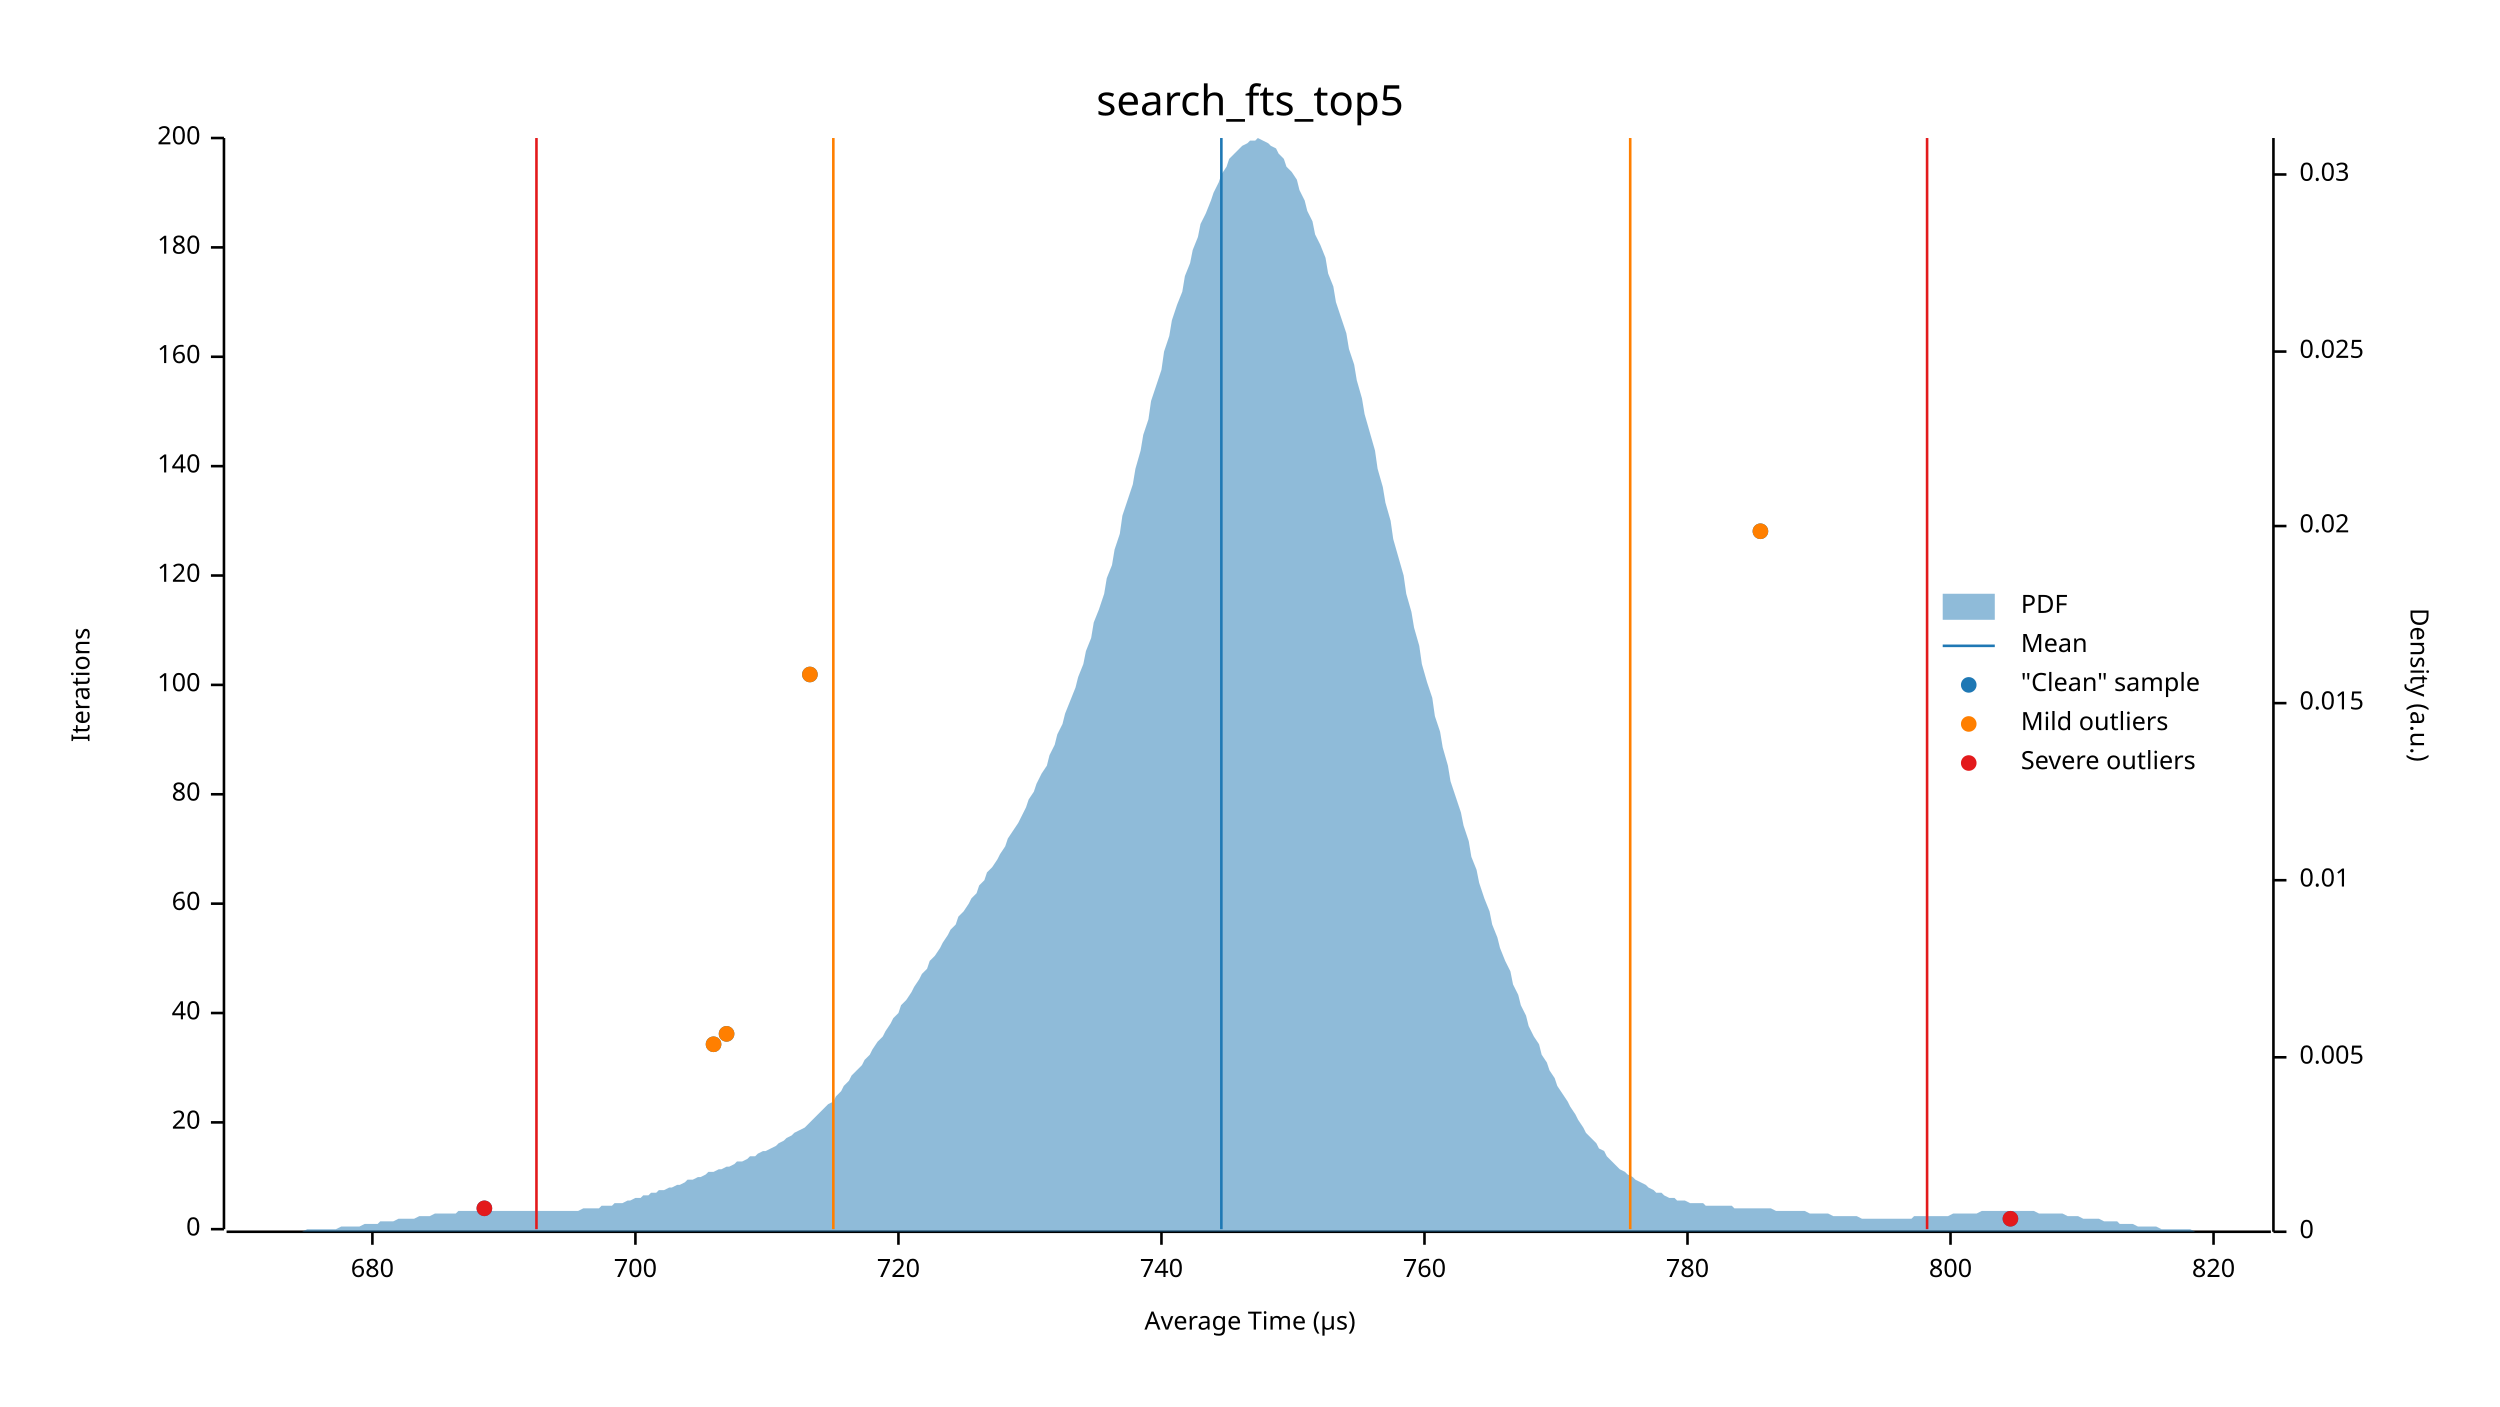
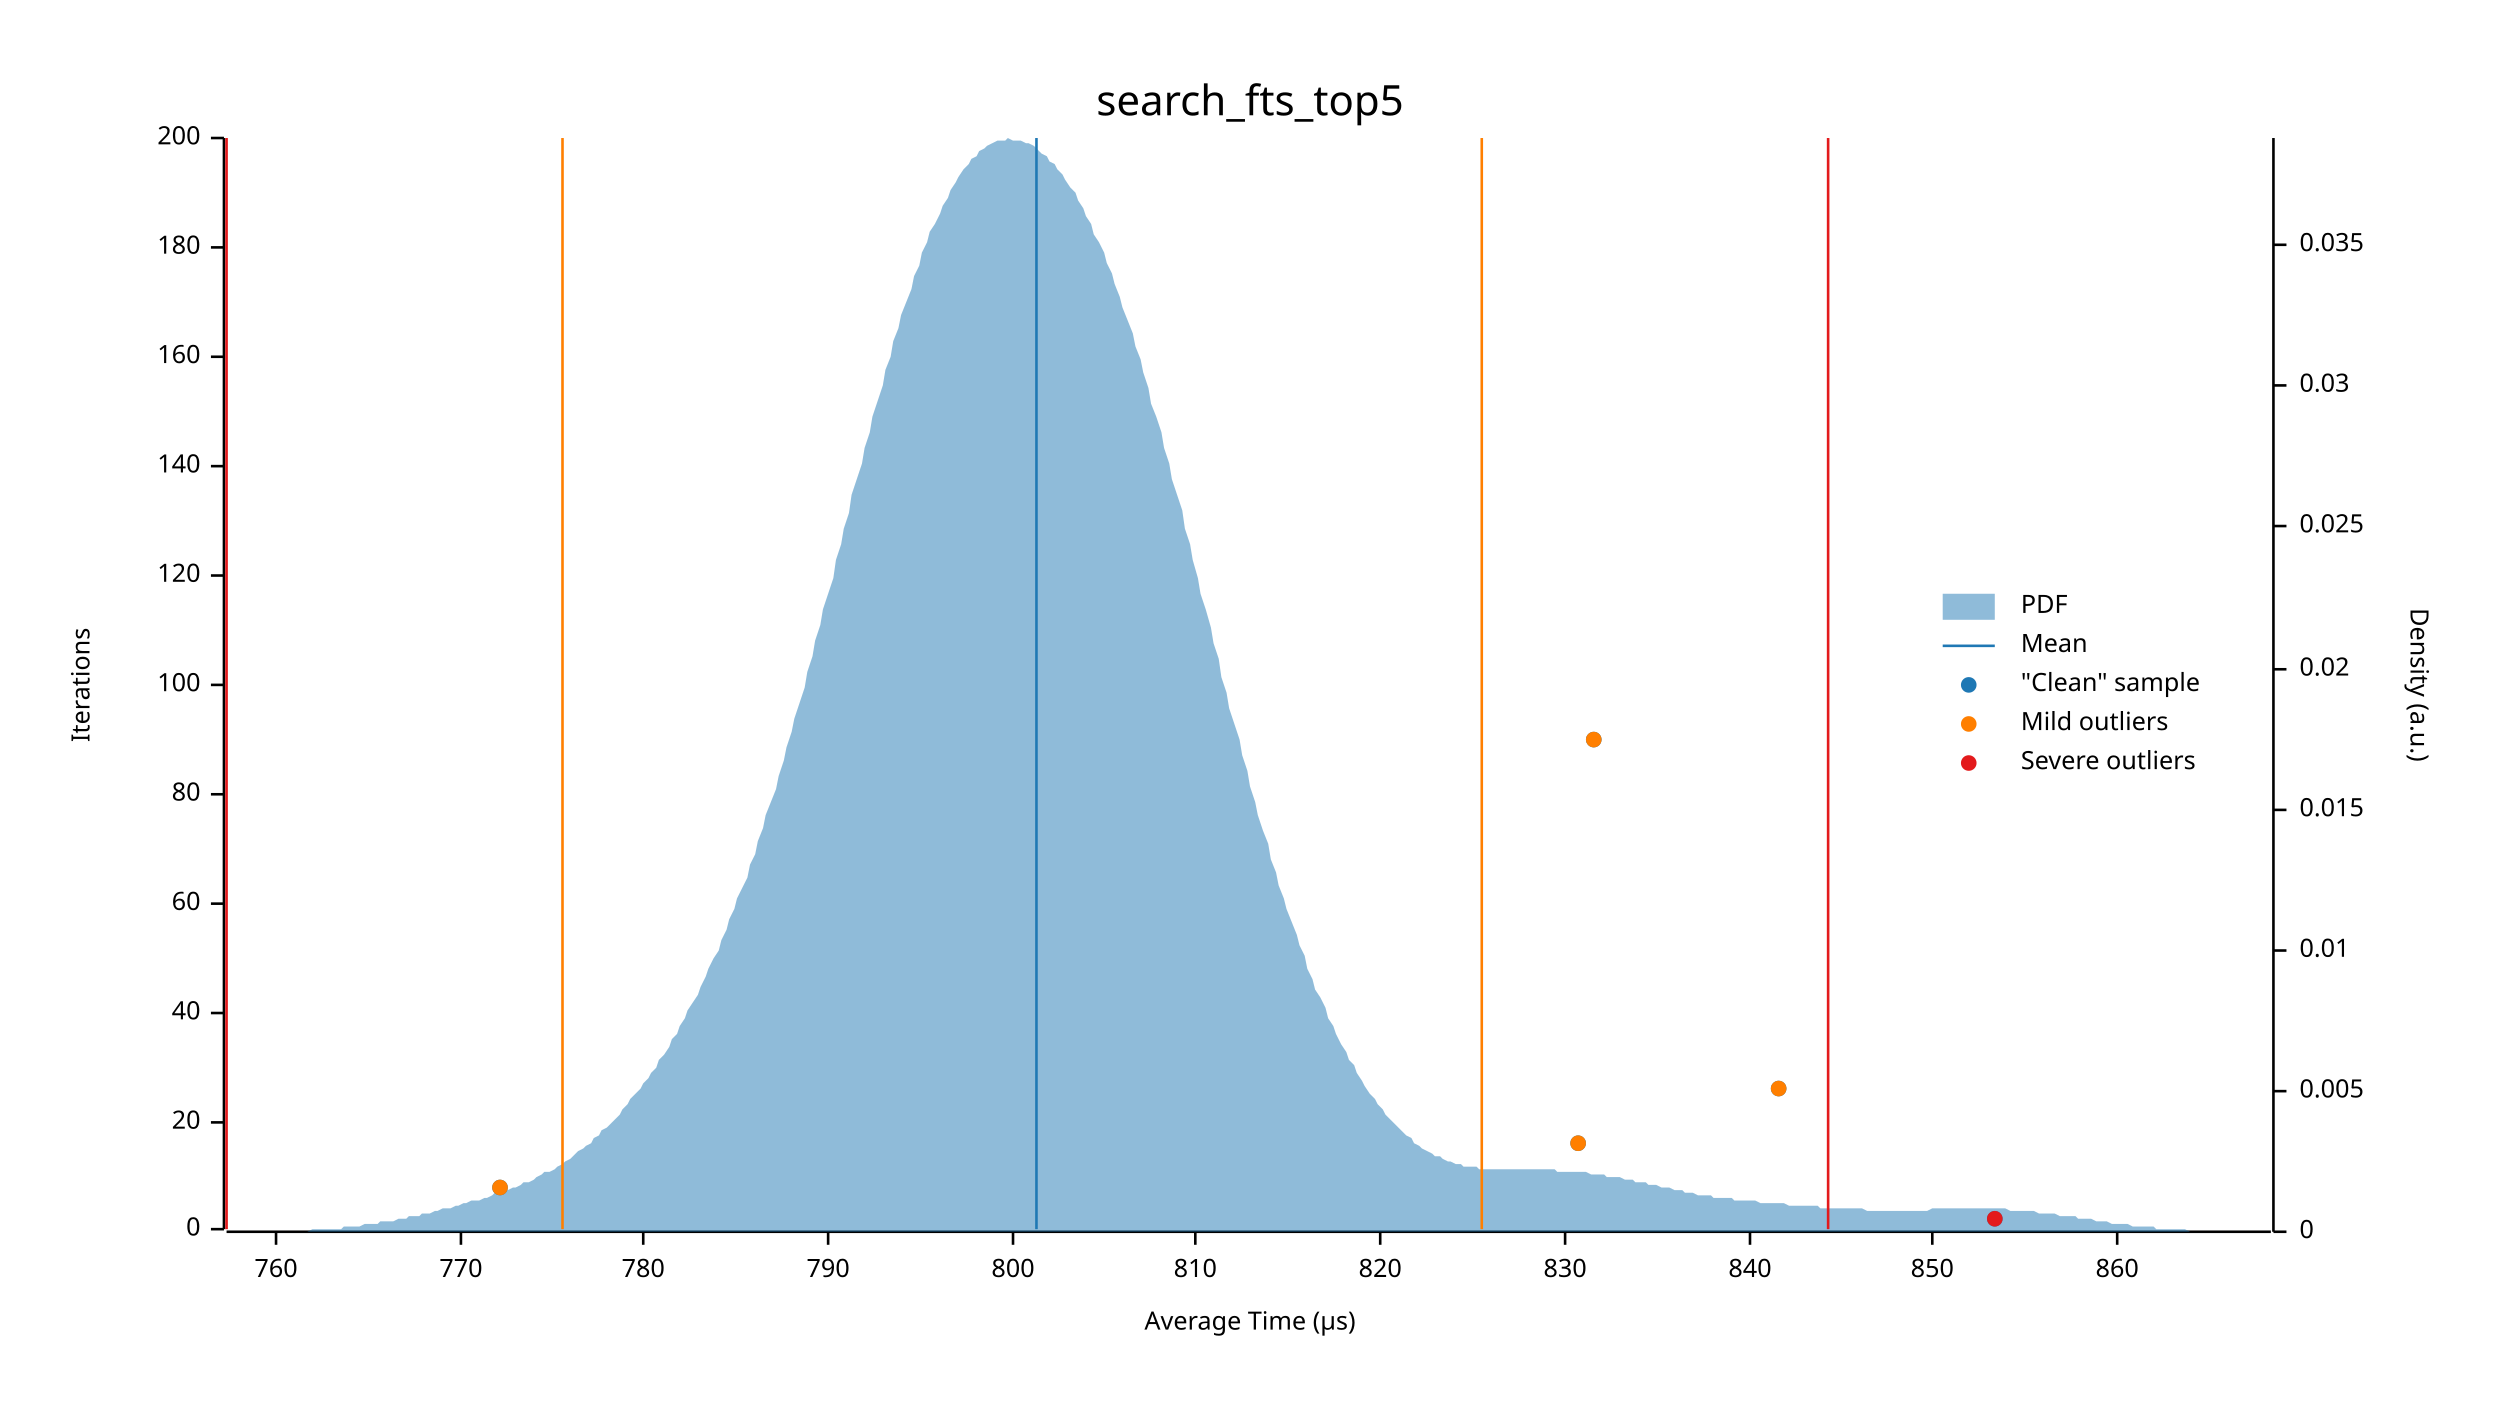
<svg xmlns="http://www.w3.org/2000/svg" width="960" height="540" viewBox="0 0 960 540">
  <text x="480" y="32" dy="0.76em" text-anchor="middle" font-family="sans-serif" font-size="16.129" opacity="1" fill="#000000">
search_fts_top5
</text>
  <text x="27" y="263" dy="0.76em" text-anchor="middle" font-family="sans-serif" font-size="9.677" opacity="1" fill="#000000" transform="rotate(270, 27, 263)">
Iterations
</text>
  <text x="480" y="513" dy="-0.5ex" text-anchor="middle" font-family="sans-serif" font-size="9.677" opacity="1" fill="#000000">
Average Time (µs)
</text>
  <polyline fill="none" opacity="1" stroke="#000000" stroke-width="1" points="86,53 86,472 " />
  <text x="77" y="472" dy="0.5ex" text-anchor="end" font-family="sans-serif" font-size="9.677" opacity="1" fill="#000000">
0
</text>
  <polyline fill="none" opacity="1" stroke="#000000" stroke-width="1" points="81,472 86,472 " />
  <text x="77" y="431" dy="0.5ex" text-anchor="end" font-family="sans-serif" font-size="9.677" opacity="1" fill="#000000">
20
</text>
  <polyline fill="none" opacity="1" stroke="#000000" stroke-width="1" points="81,431 86,431 " />
  <text x="77" y="389" dy="0.5ex" text-anchor="end" font-family="sans-serif" font-size="9.677" opacity="1" fill="#000000">
40
</text>
  <polyline fill="none" opacity="1" stroke="#000000" stroke-width="1" points="81,389 86,389 " />
  <text x="77" y="347" dy="0.5ex" text-anchor="end" font-family="sans-serif" font-size="9.677" opacity="1" fill="#000000">
60
</text>
  <polyline fill="none" opacity="1" stroke="#000000" stroke-width="1" points="81,347 86,347 " />
  <text x="77" y="305" dy="0.5ex" text-anchor="end" font-family="sans-serif" font-size="9.677" opacity="1" fill="#000000">
80
</text>
  <polyline fill="none" opacity="1" stroke="#000000" stroke-width="1" points="81,305 86,305 " />
  <text x="77" y="263" dy="0.5ex" text-anchor="end" font-family="sans-serif" font-size="9.677" opacity="1" fill="#000000">
100
</text>
  <polyline fill="none" opacity="1" stroke="#000000" stroke-width="1" points="81,263 86,263 " />
  <text x="77" y="221" dy="0.5ex" text-anchor="end" font-family="sans-serif" font-size="9.677" opacity="1" fill="#000000">
120
</text>
  <polyline fill="none" opacity="1" stroke="#000000" stroke-width="1" points="81,221 86,221 " />
  <text x="77" y="179" dy="0.5ex" text-anchor="end" font-family="sans-serif" font-size="9.677" opacity="1" fill="#000000">
140
</text>
  <polyline fill="none" opacity="1" stroke="#000000" stroke-width="1" points="81,179 86,179 " />
  <text x="77" y="137" dy="0.5ex" text-anchor="end" font-family="sans-serif" font-size="9.677" opacity="1" fill="#000000">
160
</text>
  <polyline fill="none" opacity="1" stroke="#000000" stroke-width="1" points="81,137 86,137 " />
  <text x="77" y="95" dy="0.5ex" text-anchor="end" font-family="sans-serif" font-size="9.677" opacity="1" fill="#000000">
180
</text>
  <polyline fill="none" opacity="1" stroke="#000000" stroke-width="1" points="81,95 86,95 " />
  <text x="77" y="53" dy="0.5ex" text-anchor="end" font-family="sans-serif" font-size="9.677" opacity="1" fill="#000000">
200
</text>
  <polyline fill="none" opacity="1" stroke="#000000" stroke-width="1" points="81,53 86,53 " />
  <polyline fill="none" opacity="1" stroke="#000000" stroke-width="1" points="87,473 872,473 " />
-   <text x="143" y="483" dy="0.76em" text-anchor="middle" font-family="sans-serif" font-size="9.677" opacity="1" fill="#000000">
- 680
- </text>
-   <polyline fill="none" opacity="1" stroke="#000000" stroke-width="1" points="143,473 143,478 " />
-   <text x="244" y="483" dy="0.76em" text-anchor="middle" font-family="sans-serif" font-size="9.677" opacity="1" fill="#000000">
- 700
- </text>
-   <polyline fill="none" opacity="1" stroke="#000000" stroke-width="1" points="244,473 244,478 " />
-   <text x="345" y="483" dy="0.76em" text-anchor="middle" font-family="sans-serif" font-size="9.677" opacity="1" fill="#000000">
- 720
- </text>
-   <polyline fill="none" opacity="1" stroke="#000000" stroke-width="1" points="345,473 345,478 " />
-   <text x="446" y="483" dy="0.76em" text-anchor="middle" font-family="sans-serif" font-size="9.677" opacity="1" fill="#000000">
- 740
- </text>
-   <polyline fill="none" opacity="1" stroke="#000000" stroke-width="1" points="446,473 446,478 " />
-   <text x="547" y="483" dy="0.76em" text-anchor="middle" font-family="sans-serif" font-size="9.677" opacity="1" fill="#000000">
+   <text x="106" y="483" dy="0.76em" text-anchor="middle" font-family="sans-serif" font-size="9.677" opacity="1" fill="#000000">
760
</text>
-   <polyline fill="none" opacity="1" stroke="#000000" stroke-width="1" points="547,473 547,478 " />
-   <text x="648" y="483" dy="0.76em" text-anchor="middle" font-family="sans-serif" font-size="9.677" opacity="1" fill="#000000">
+   <polyline fill="none" opacity="1" stroke="#000000" stroke-width="1" points="106,473 106,478 " />
+   <text x="177" y="483" dy="0.76em" text-anchor="middle" font-family="sans-serif" font-size="9.677" opacity="1" fill="#000000">
+ 770
+ </text>
+   <polyline fill="none" opacity="1" stroke="#000000" stroke-width="1" points="177,473 177,478 " />
+   <text x="247" y="483" dy="0.76em" text-anchor="middle" font-family="sans-serif" font-size="9.677" opacity="1" fill="#000000">
780
</text>
-   <polyline fill="none" opacity="1" stroke="#000000" stroke-width="1" points="648,473 648,478 " />
-   <text x="749" y="483" dy="0.76em" text-anchor="middle" font-family="sans-serif" font-size="9.677" opacity="1" fill="#000000">
+   <polyline fill="none" opacity="1" stroke="#000000" stroke-width="1" points="247,473 247,478 " />
+   <text x="318" y="483" dy="0.76em" text-anchor="middle" font-family="sans-serif" font-size="9.677" opacity="1" fill="#000000">
+ 790
+ </text>
+   <polyline fill="none" opacity="1" stroke="#000000" stroke-width="1" points="318,473 318,478 " />
+   <text x="389" y="483" dy="0.76em" text-anchor="middle" font-family="sans-serif" font-size="9.677" opacity="1" fill="#000000">
800
</text>
-   <polyline fill="none" opacity="1" stroke="#000000" stroke-width="1" points="749,473 749,478 " />
-   <text x="850" y="483" dy="0.76em" text-anchor="middle" font-family="sans-serif" font-size="9.677" opacity="1" fill="#000000">
+   <polyline fill="none" opacity="1" stroke="#000000" stroke-width="1" points="389,473 389,478 " />
+   <text x="459" y="483" dy="0.76em" text-anchor="middle" font-family="sans-serif" font-size="9.677" opacity="1" fill="#000000">
+ 810
+ </text>
+   <polyline fill="none" opacity="1" stroke="#000000" stroke-width="1" points="459,473 459,478 " />
+   <text x="530" y="483" dy="0.76em" text-anchor="middle" font-family="sans-serif" font-size="9.677" opacity="1" fill="#000000">
820
</text>
-   <polyline fill="none" opacity="1" stroke="#000000" stroke-width="1" points="850,473 850,478 " />
+   <polyline fill="none" opacity="1" stroke="#000000" stroke-width="1" points="530,473 530,478 " />
+   <text x="601" y="483" dy="0.76em" text-anchor="middle" font-family="sans-serif" font-size="9.677" opacity="1" fill="#000000">
+ 830
+ </text>
+   <polyline fill="none" opacity="1" stroke="#000000" stroke-width="1" points="601,473 601,478 " />
+   <text x="672" y="483" dy="0.76em" text-anchor="middle" font-family="sans-serif" font-size="9.677" opacity="1" fill="#000000">
+ 840
+ </text>
+   <polyline fill="none" opacity="1" stroke="#000000" stroke-width="1" points="672,473 672,478 " />
+   <text x="742" y="483" dy="0.76em" text-anchor="middle" font-family="sans-serif" font-size="9.677" opacity="1" fill="#000000">
+ 850
+ </text>
+   <polyline fill="none" opacity="1" stroke="#000000" stroke-width="1" points="742,473 742,478 " />
+   <text x="813" y="483" dy="0.76em" text-anchor="middle" font-family="sans-serif" font-size="9.677" opacity="1" fill="#000000">
+ 860
+ </text>
+   <polyline fill="none" opacity="1" stroke="#000000" stroke-width="1" points="813,473 813,478 " />
  <text x="933" y="263" dy="0.76em" text-anchor="middle" font-family="sans-serif" font-size="9.677" opacity="1" fill="#000000" transform="rotate(90, 933, 263)">
Density (a.u.)
</text>
  <polyline fill="none" opacity="1" stroke="#000000" stroke-width="1" points="873,53 873,473 " />
  <text x="883" y="473" dy="0.5ex" text-anchor="start" font-family="sans-serif" font-size="9.677" opacity="1" fill="#000000">
0
</text>
  <polyline fill="none" opacity="1" stroke="#000000" stroke-width="1" points="873,473 878,473 " />
-   <text x="883" y="406" dy="0.5ex" text-anchor="start" font-family="sans-serif" font-size="9.677" opacity="1" fill="#000000">
+   <text x="883" y="419" dy="0.5ex" text-anchor="start" font-family="sans-serif" font-size="9.677" opacity="1" fill="#000000">
0.005
</text>
-   <polyline fill="none" opacity="1" stroke="#000000" stroke-width="1" points="873,406 878,406 " />
-   <text x="883" y="338" dy="0.5ex" text-anchor="start" font-family="sans-serif" font-size="9.677" opacity="1" fill="#000000">
+   <polyline fill="none" opacity="1" stroke="#000000" stroke-width="1" points="873,419 878,419 " />
+   <text x="883" y="365" dy="0.5ex" text-anchor="start" font-family="sans-serif" font-size="9.677" opacity="1" fill="#000000">
0.01
</text>
-   <polyline fill="none" opacity="1" stroke="#000000" stroke-width="1" points="873,338 878,338 " />
-   <text x="883" y="270" dy="0.5ex" text-anchor="start" font-family="sans-serif" font-size="9.677" opacity="1" fill="#000000">
+   <polyline fill="none" opacity="1" stroke="#000000" stroke-width="1" points="873,365 878,365 " />
+   <text x="883" y="311" dy="0.5ex" text-anchor="start" font-family="sans-serif" font-size="9.677" opacity="1" fill="#000000">
0.015
</text>
-   <polyline fill="none" opacity="1" stroke="#000000" stroke-width="1" points="873,270 878,270 " />
-   <text x="883" y="202" dy="0.5ex" text-anchor="start" font-family="sans-serif" font-size="9.677" opacity="1" fill="#000000">
+   <polyline fill="none" opacity="1" stroke="#000000" stroke-width="1" points="873,311 878,311 " />
+   <text x="883" y="257" dy="0.5ex" text-anchor="start" font-family="sans-serif" font-size="9.677" opacity="1" fill="#000000">
0.02
</text>
-   <polyline fill="none" opacity="1" stroke="#000000" stroke-width="1" points="873,202 878,202 " />
-   <text x="883" y="135" dy="0.5ex" text-anchor="start" font-family="sans-serif" font-size="9.677" opacity="1" fill="#000000">
+   <polyline fill="none" opacity="1" stroke="#000000" stroke-width="1" points="873,257 878,257 " />
+   <text x="883" y="202" dy="0.5ex" text-anchor="start" font-family="sans-serif" font-size="9.677" opacity="1" fill="#000000">
0.025
</text>
-   <polyline fill="none" opacity="1" stroke="#000000" stroke-width="1" points="873,135 878,135 " />
-   <text x="883" y="67" dy="0.5ex" text-anchor="start" font-family="sans-serif" font-size="9.677" opacity="1" fill="#000000">
+   <polyline fill="none" opacity="1" stroke="#000000" stroke-width="1" points="873,202 878,202 " />
+   <text x="883" y="148" dy="0.5ex" text-anchor="start" font-family="sans-serif" font-size="9.677" opacity="1" fill="#000000">
0.03
</text>
-   <polyline fill="none" opacity="1" stroke="#000000" stroke-width="1" points="873,67 878,67 " />
-   <polygon opacity="0.5" fill="#1F78B4" points="87,473 88,473 90,473 91,473 93,473 94,473 96,473 98,473 99,473 101,473 102,473 104,473 105,473 107,473 109,473 110,473 112,473 113,473 115,473 116,473 118,472 120,472 121,472 123,472 124,472 126,472 127,472 129,472 131,471 132,471 134,471 135,471 137,471 138,471 140,470 142,470 143,470 145,470 146,469 148,469 150,469 151,469 153,468 154,468 156,468 157,468 159,468 161,467 162,467 164,467 165,467 167,466 168,466 170,466 172,466 173,466 175,466 176,465 178,465 179,465 181,465 183,465 184,465 186,465 187,465 189,465 190,465 192,465 194,465 195,465 197,465 198,465 200,465 201,465 203,465 205,465 206,465 208,465 209,465 211,465 213,465 214,465 216,465 217,465 219,465 220,465 222,465 224,464 225,464 227,464 228,464 230,464 231,463 233,463 235,463 236,462 238,462 239,462 241,461 242,461 244,460 246,460 247,459 249,459 250,458 252,458 253,457 255,457 257,456 258,456 260,455 261,455 263,454 264,453 266,453 268,452 269,452 271,451 272,450 274,450 276,449 277,449 279,448 280,448 282,447 283,446 285,446 287,445 288,444 290,444 291,443 293,442 294,442 296,441 298,440 299,439 301,438 302,437 304,436 305,435 307,434 309,433 310,432 312,430 313,429 315,427 316,426 318,424 320,423 321,421 323,419 324,417 326,415 327,413 329,411 331,409 332,407 334,405 335,403 337,400 339,398 340,396 342,393 343,391 345,389 346,386 348,384 350,381 351,379 353,376 354,374 356,372 357,369 359,367 361,364 362,362 364,359 365,357 367,355 368,352 370,350 372,347 373,345 375,343 376,340 378,338 379,335 381,333 383,330 384,328 386,325 387,322 389,319 391,316 392,314 394,310 395,307 397,304 398,301 400,297 402,294 403,290 405,286 406,282 408,278 409,274 411,269 413,264 414,260 416,255 417,250 419,245 420,239 422,234 424,228 425,222 427,217 428,211 430,205 431,198 433,192 435,186 436,180 438,173 439,167 441,161 442,154 444,148 446,142 447,135 449,129 450,123 452,117 454,112 455,106 457,101 458,96 460,91 461,86 463,82 465,77 466,74 468,70 469,67 471,64 472,61 474,59 476,57 477,56 479,55 480,54 482,54 483,53 485,54 487,55 488,56 490,57 491,59 493,61 494,64 496,66 498,69 499,73 501,77 502,81 504,85 505,90 507,94 509,99 510,105 512,110 513,116 515,122 517,128 518,134 520,140 521,146 523,153 524,159 526,166 528,173 529,180 531,187 532,193 534,200 535,207 537,214 539,221 540,228 542,235 543,241 545,248 546,255 548,262 550,268 551,275 553,281 554,287 556,294 557,300 559,306 561,312 562,317 564,323 565,329 567,334 568,339 570,345 572,350 573,355 575,360 576,364 578,369 580,373 581,378 583,382 584,386 586,390 587,394 589,398 591,401 592,405 594,408 595,411 597,414 598,417 600,420 602,423 603,425 605,428 606,430 608,433 609,435 611,437 613,439 614,441 616,442 617,444 619,446 620,447 622,449 624,450 625,451 627,452 628,453 630,454 632,455 633,456 635,457 636,458 638,458 639,459 641,460 643,460 644,461 646,461 647,461 649,462 650,462 652,462 654,462 655,463 657,463 658,463 660,463 661,463 663,463 665,463 666,464 668,464 669,464 671,464 672,464 674,464 676,464 677,464 679,464 680,464 682,465 683,465 685,465 687,465 688,465 690,465 691,465 693,465 695,466 696,466 698,466 699,466 701,466 702,466 704,467 706,467 707,467 709,467 710,467 712,467 713,467 715,468 717,468 718,468 720,468 721,468 723,468 724,468 726,468 728,468 729,468 731,468 732,468 734,468 735,467 737,467 739,467 740,467 742,467 743,467 745,467 746,467 748,467 750,466 751,466 753,466 754,466 756,466 758,466 759,466 761,465 762,465 764,465 765,465 767,465 769,465 770,465 772,465 773,465 775,465 776,465 778,465 780,465 781,465 783,466 784,466 786,466 787,466 789,466 791,466 792,466 794,467 795,467 797,467 798,467 800,468 802,468 803,468 805,468 806,468 808,469 809,469 811,469 813,469 814,470 816,470 817,470 819,470 821,471 822,471 824,471 825,471 827,471 828,471 830,472 832,472 833,472 835,472 836,472 838,472 839,472 841,472 843,473 844,473 846,473 847,473 849,473 850,473 852,473 854,473 855,473 857,473 858,473 860,473 861,473 863,473 865,473 866,473 868,473 869,473 871,473 873,473 873,473 87,473 " />
-   <polyline fill="none" opacity="1" stroke="#1F78B4" stroke-width="1" points="469,472 469,53 " />
-   <polyline fill="none" opacity="1" stroke="#FF7F00" stroke-width="1" points="320,472 320,53 " />
-   <polyline fill="none" opacity="1" stroke="#FF7F00" stroke-width="1" points="626,472 626,53 " />
-   <polyline fill="none" opacity="1" stroke="#E31A1C" stroke-width="1" points="206,472 206,53 " />
-   <polyline fill="none" opacity="1" stroke="#E31A1C" stroke-width="1" points="740,472 740,53 " />
-   <circle cx="772" cy="468" r="3" opacity="1" fill="#1F78B4" stroke="none" stroke-width="1" />
-   <circle cx="186" cy="464" r="3" opacity="1" fill="#1F78B4" stroke="none" stroke-width="1" />
-   <circle cx="274" cy="401" r="3" opacity="1" fill="#1F78B4" stroke="none" stroke-width="1" />
-   <circle cx="279" cy="397" r="3" opacity="1" fill="#1F78B4" stroke="none" stroke-width="1" />
-   <circle cx="311" cy="259" r="3" opacity="1" fill="#1F78B4" stroke="none" stroke-width="1" />
-   <circle cx="676" cy="204" r="3" opacity="1" fill="#1F78B4" stroke="none" stroke-width="1" />
-   <circle cx="274" cy="401" r="3" opacity="1" fill="#FF7F00" stroke="none" stroke-width="1" />
-   <circle cx="279" cy="397" r="3" opacity="1" fill="#FF7F00" stroke="none" stroke-width="1" />
-   <circle cx="311" cy="259" r="3" opacity="1" fill="#FF7F00" stroke="none" stroke-width="1" />
-   <circle cx="676" cy="204" r="3" opacity="1" fill="#FF7F00" stroke="none" stroke-width="1" />
-   <circle cx="772" cy="468" r="3" opacity="1" fill="#E31A1C" stroke="none" stroke-width="1" />
-   <circle cx="186" cy="464" r="3" opacity="1" fill="#E31A1C" stroke="none" stroke-width="1" />
+   <polyline fill="none" opacity="1" stroke="#000000" stroke-width="1" points="873,148 878,148 " />
+   <text x="883" y="94" dy="0.5ex" text-anchor="start" font-family="sans-serif" font-size="9.677" opacity="1" fill="#000000">
+ 0.035
+ </text>
+   <polyline fill="none" opacity="1" stroke="#000000" stroke-width="1" points="873,94 878,94 " />
+   <polygon opacity="0.5" fill="#1F78B4" points="87,473 88,473 90,473 91,473 93,473 94,473 96,473 98,473 99,473 101,473 102,473 104,473 105,473 107,473 109,473 110,473 112,473 113,473 115,473 116,473 118,473 120,472 121,472 123,472 124,472 126,472 127,472 129,472 131,472 132,471 134,471 135,471 137,471 138,471 140,470 142,470 143,470 145,470 146,469 148,469 150,469 151,469 153,468 154,468 156,468 157,467 159,467 161,467 162,466 164,466 165,466 167,465 168,465 170,464 172,464 173,464 175,463 176,463 178,462 179,462 181,461 183,461 184,461 186,460 187,460 189,459 190,458 192,458 194,457 195,457 197,456 198,456 200,455 201,454 203,454 205,453 206,452 208,451 209,450 211,450 213,449 214,448 216,447 217,446 219,445 220,444 222,442 224,441 225,440 227,439 228,437 230,436 231,434 233,433 235,431 236,430 238,428 239,426 241,424 242,422 244,420 246,418 247,416 249,414 250,412 252,410 253,407 255,405 257,402 258,399 260,397 261,394 263,391 264,388 266,385 268,382 269,379 271,375 272,372 274,368 276,365 277,361 279,357 280,353 282,349 283,345 285,341 287,337 288,332 290,328 291,323 293,318 294,313 296,308 298,303 299,298 301,292 302,287 304,281 305,276 307,270 309,264 310,258 312,252 313,246 315,240 316,234 318,228 320,222 321,215 323,209 324,203 326,197 327,190 329,184 331,178 332,172 334,166 335,160 337,154 339,148 340,142 342,137 343,131 345,126 346,121 348,116 350,111 351,106 353,102 354,97 356,93 357,89 359,86 361,82 362,79 364,76 365,73 367,70 368,68 370,65 372,63 373,61 375,60 376,58 378,57 379,56 381,55 383,54 384,54 386,54 387,53 389,54 391,54 392,54 394,55 395,55 397,56 398,57 400,59 402,60 403,62 405,63 406,65 408,67 409,69 411,72 413,74 414,77 416,80 417,83 419,86 420,90 422,93 424,97 425,101 427,105 428,109 430,114 431,118 433,123 435,128 436,133 438,138 439,143 441,149 442,155 444,160 446,166 447,172 449,178 450,184 452,190 454,196 455,203 457,209 458,215 460,222 461,228 463,234 465,241 466,247 468,253 469,260 471,266 472,272 474,278 476,284 477,290 479,296 480,302 482,308 483,313 485,319 487,324 488,330 490,335 491,340 493,345 494,349 496,354 498,359 499,363 501,367 502,372 504,376 505,380 507,383 509,387 510,391 512,394 513,397 515,401 517,404 518,407 520,409 521,412 523,415 524,417 526,420 528,422 529,424 531,426 532,428 534,430 535,431 537,433 539,435 540,436 542,437 543,439 545,440 546,441 548,442 550,443 551,444 553,444 554,445 556,446 557,446 559,447 561,447 562,448 564,448 565,448 567,448 568,449 570,449 572,449 573,449 575,449 576,449 578,449 580,449 581,449 583,449 584,449 586,449 587,449 589,449 591,449 592,449 594,449 595,449 597,449 598,450 600,450 602,450 603,450 605,450 606,450 608,450 609,450 611,451 613,451 614,451 616,451 617,452 619,452 620,452 622,452 624,453 625,453 627,453 628,454 630,454 632,454 633,455 635,455 636,455 638,456 639,456 641,456 643,457 644,457 646,457 647,458 649,458 650,458 652,459 654,459 655,459 657,459 658,460 660,460 661,460 663,460 665,460 666,461 668,461 669,461 671,461 672,461 674,461 676,462 677,462 679,462 680,462 682,462 683,462 685,462 687,463 688,463 690,463 691,463 693,463 695,463 696,463 698,463 699,464 701,464 702,464 704,464 706,464 707,464 709,464 710,464 712,464 713,464 715,464 717,465 718,465 720,465 721,465 723,465 724,465 726,465 728,465 729,465 731,465 732,465 734,465 735,465 737,465 739,465 740,465 742,464 743,464 745,464 746,464 748,464 750,464 751,464 753,464 754,464 756,464 758,464 759,464 761,464 762,464 764,464 765,464 767,464 769,464 770,464 772,465 773,465 775,465 776,465 778,465 780,465 781,465 783,466 784,466 786,466 787,466 789,466 791,467 792,467 794,467 795,467 797,467 798,468 800,468 802,468 803,468 805,469 806,469 808,469 809,469 811,470 813,470 814,470 816,470 817,470 819,471 821,471 822,471 824,471 825,471 827,471 828,472 830,472 832,472 833,472 835,472 836,472 838,472 839,472 841,473 843,473 844,473 846,473 847,473 849,473 850,473 852,473 854,473 855,473 857,473 858,473 860,473 861,473 863,473 865,473 866,473 868,473 869,473 871,473 873,473 873,473 87,473 " />
+   <polyline fill="none" opacity="1" stroke="#1F78B4" stroke-width="1" points="398,472 398,53 " />
+   <polyline fill="none" opacity="1" stroke="#FF7F00" stroke-width="1" points="216,472 216,53 " />
+   <polyline fill="none" opacity="1" stroke="#FF7F00" stroke-width="1" points="569,472 569,53 " />
+   <polyline fill="none" opacity="1" stroke="#E31A1C" stroke-width="1" points="87,472 87,53 " />
+   <polyline fill="none" opacity="1" stroke="#E31A1C" stroke-width="1" points="702,472 702,53 " />
+   <circle cx="766" cy="468" r="3" opacity="1" fill="#1F78B4" stroke="none" stroke-width="1" />
+   <circle cx="192" cy="456" r="3" opacity="1" fill="#1F78B4" stroke="none" stroke-width="1" />
+   <circle cx="606" cy="439" r="3" opacity="1" fill="#1F78B4" stroke="none" stroke-width="1" />
+   <circle cx="683" cy="418" r="3" opacity="1" fill="#1F78B4" stroke="none" stroke-width="1" />
+   <circle cx="612" cy="284" r="3" opacity="1" fill="#1F78B4" stroke="none" stroke-width="1" />
+   <circle cx="192" cy="456" r="3" opacity="1" fill="#FF7F00" stroke="none" stroke-width="1" />
+   <circle cx="606" cy="439" r="3" opacity="1" fill="#FF7F00" stroke="none" stroke-width="1" />
+   <circle cx="683" cy="418" r="3" opacity="1" fill="#FF7F00" stroke="none" stroke-width="1" />
+   <circle cx="612" cy="284" r="3" opacity="1" fill="#FF7F00" stroke="none" stroke-width="1" />
+   <circle cx="766" cy="468" r="3" opacity="1" fill="#E31A1C" stroke="none" stroke-width="1" />
  <text x="776" y="228" dy="0.76em" text-anchor="start" font-family="sans-serif" font-size="9.677" opacity="1" fill="#000000">
PDF
</text>
  <text x="776" y="243" dy="0.76em" text-anchor="start" font-family="sans-serif" font-size="9.677" opacity="1" fill="#000000">
Mean
</text>
  <text x="776" y="258" dy="0.76em" text-anchor="start" font-family="sans-serif" font-size="9.677" opacity="1" fill="#000000">
"Clean" sample
</text>
  <text x="776" y="273" dy="0.76em" text-anchor="start" font-family="sans-serif" font-size="9.677" opacity="1" fill="#000000">
Mild outliers
</text>
  <text x="776" y="288" dy="0.76em" text-anchor="start" font-family="sans-serif" font-size="9.677" opacity="1" fill="#000000">
Severe outliers
</text>
  <rect x="746" y="228" width="20" height="10" opacity="0.5" fill="#1F78B4" stroke="none" />
  <polyline fill="none" opacity="1" stroke="#1F78B4" stroke-width="1" points="746,248 766,248 " />
  <circle cx="756" cy="263" r="3" opacity="1" fill="#1F78B4" stroke="none" stroke-width="1" />
  <circle cx="756" cy="278" r="3" opacity="1" fill="#FF7F00" stroke="none" stroke-width="1" />
  <circle cx="756" cy="293" r="3" opacity="1" fill="#E31A1C" stroke="none" stroke-width="1" />
</svg>
